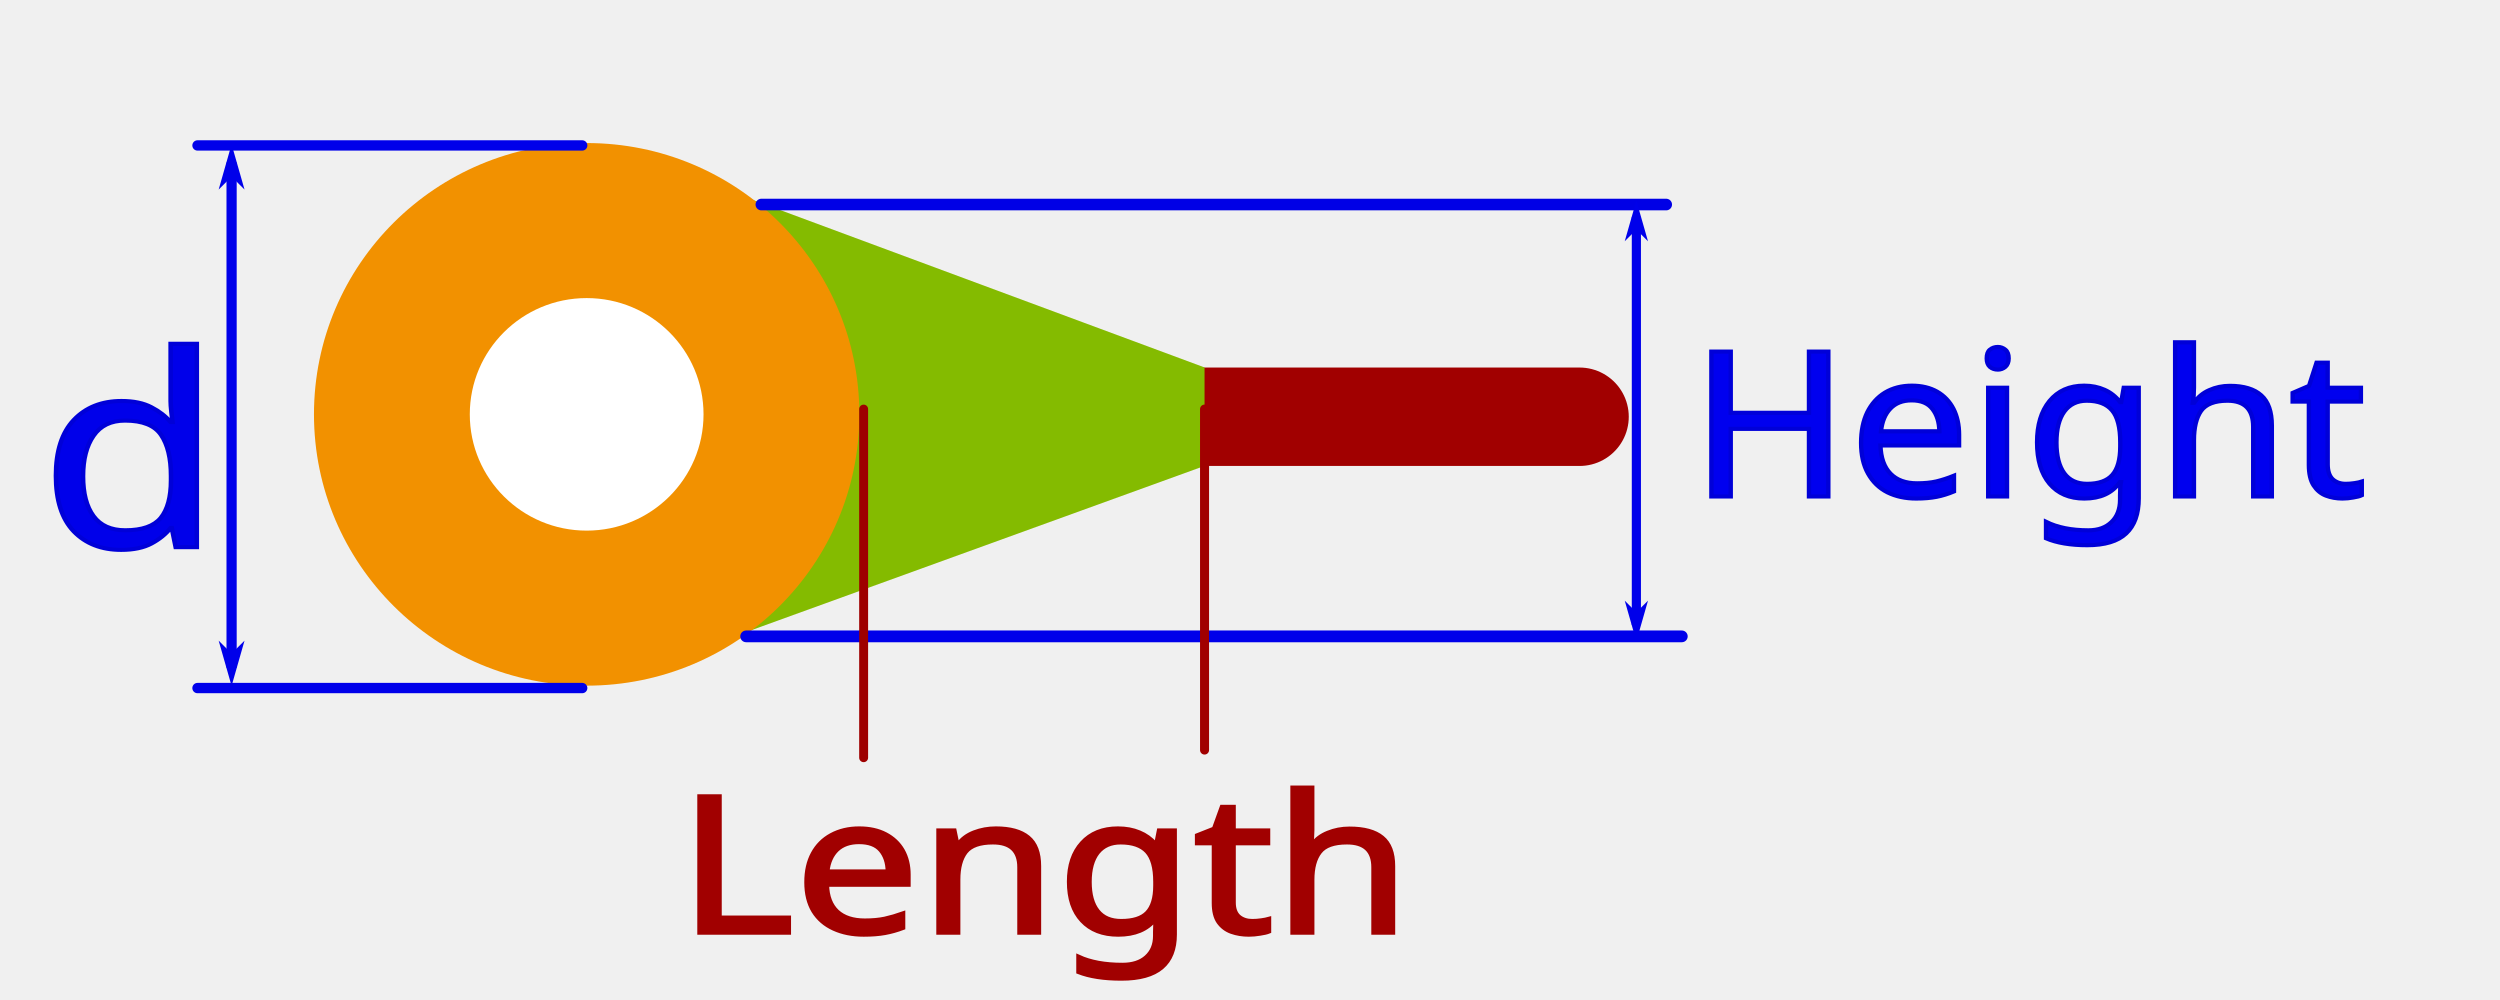
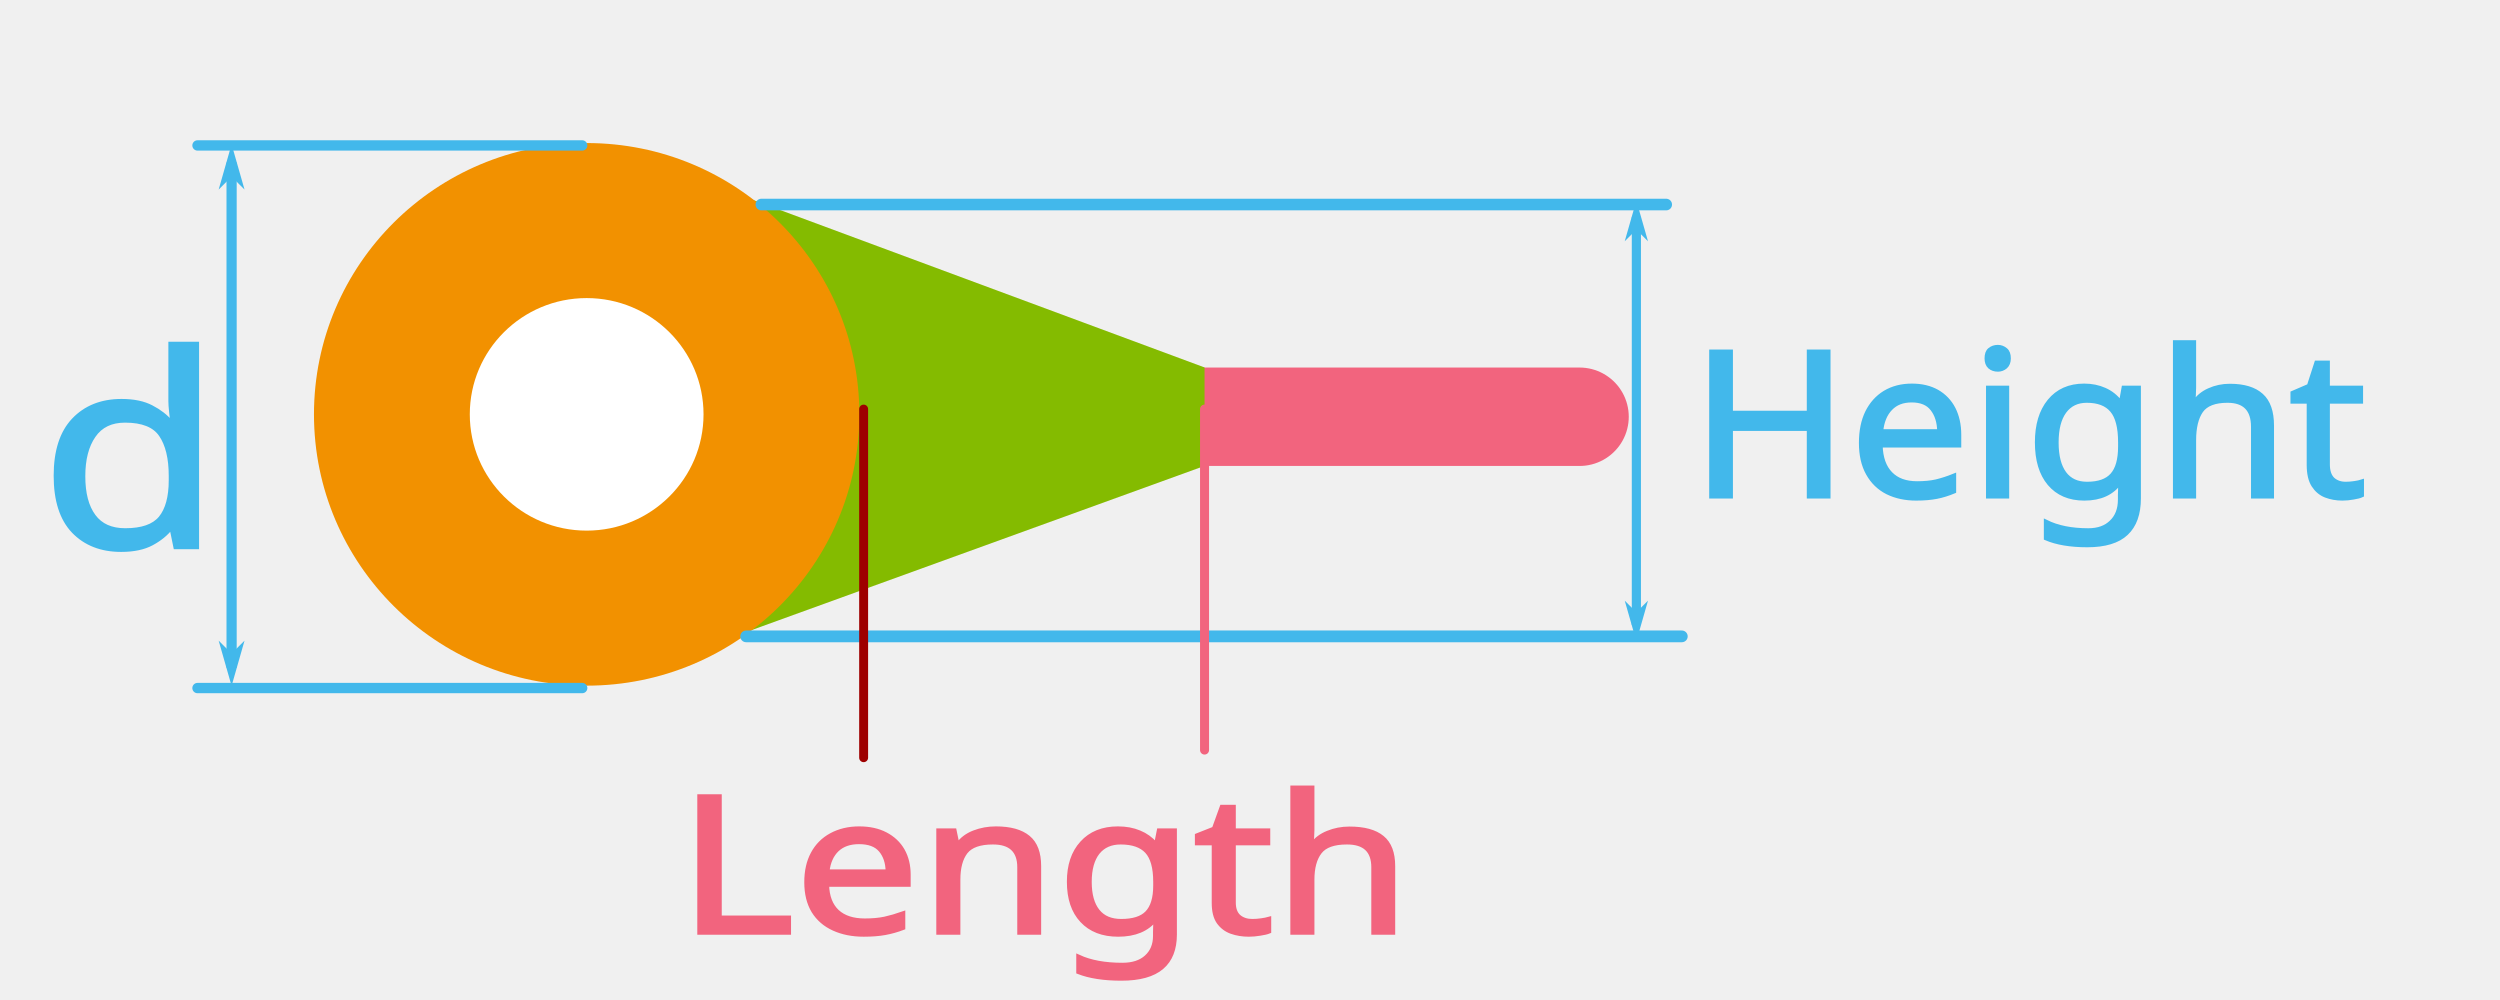
<svg xmlns="http://www.w3.org/2000/svg" id="Слой_1" data-name="Слой 1" viewBox="0 0 220 88" version="1.1" width="220" height="88">
  <defs id="defs115772">
    <marker style="overflow:visible" id="Arrow1Send" refX="0" refY="0" orient="auto">
-       <path transform="matrix(-0.2,0,0,-0.2,-1.2,0)" style="fill:#0000ea;fill-opacity:1;fill-rule:evenodd;stroke:#0000ea;stroke-width:1pt;stroke-opacity:1" d="M 0,0 5,-5 -12.5,0 5,5 Z" id="path863" />
+       <path transform="matrix(-0.2,0,0,-0.2,-1.2,0)" style="fill:#42B8EB;fill-opacity:1;fill-rule:evenodd;stroke:#42B8EB;stroke-width:1pt;stroke-opacity:1" d="M 0,0 5,-5 -12.5,0 5,5 Z" id="path863" />
    </marker>
    <marker style="overflow:visible" id="marker2082" refX="0" refY="0" orient="auto">
      <path transform="scale(-0.6)" d="M 8.719,4.034 -2.207,0.016 8.719,-4.002 c -1.745,2.372 -1.735,5.617 -6e-7,8.035 z" style="fill:#000000;fill-opacity:1;fill-rule:evenodd;stroke:#000000;stroke-width:0.625;stroke-linejoin:round;stroke-opacity:1" id="path2080" />
    </marker>
    <marker style="overflow:visible" id="marker1866" refX="0" refY="0" orient="auto">
      <path transform="scale(0.6)" d="M 8.719,4.034 -2.207,0.016 8.719,-4.002 c -1.745,2.372 -1.735,5.617 -6e-7,8.035 z" style="fill:#000000;fill-opacity:1;fill-rule:evenodd;stroke:#000000;stroke-width:0.625;stroke-linejoin:round;stroke-opacity:1" id="path1864" />
    </marker>
    <marker style="overflow:visible" id="Arrow1Lend" refX="0" refY="0" orient="auto">
      <path transform="matrix(-0.8,0,0,-0.8,-10,0)" style="fill:#000000;fill-opacity:1;fill-rule:evenodd;stroke:#000000;stroke-width:1pt;stroke-opacity:1" d="M 0,0 5,-5 -12.5,0 5,5 Z" id="path851" />
    </marker>
    <marker style="overflow:visible" id="Tail" refX="0" refY="0" orient="auto">
      <g transform="scale(-1.2)" id="g896" style="fill:#000000;fill-opacity:1;stroke:#000000;stroke-opacity:1">
        <path style="fill:#000000;fill-opacity:1;fill-rule:evenodd;stroke:#000000;stroke-width:0.8;stroke-linecap:round;stroke-opacity:1" d="M -3.805,-3.959 0.544,0" id="path884" />
        <path style="fill:#000000;fill-opacity:1;fill-rule:evenodd;stroke:#000000;stroke-width:0.8;stroke-linecap:round;stroke-opacity:1" d="M -1.287,-3.959 3.062,0" id="path886" />
        <path style="fill:#000000;fill-opacity:1;fill-rule:evenodd;stroke:#000000;stroke-width:0.8;stroke-linecap:round;stroke-opacity:1" d="M 1.305,-3.959 5.654,0" id="path888" />
        <path style="fill:#000000;fill-opacity:1;fill-rule:evenodd;stroke:#000000;stroke-width:0.8;stroke-linecap:round;stroke-opacity:1" d="M -3.805,4.178 0.544,0.22" id="path890" />
        <path style="fill:#000000;fill-opacity:1;fill-rule:evenodd;stroke:#000000;stroke-width:0.8;stroke-linecap:round;stroke-opacity:1" d="M -1.287,4.178 3.062,0.22" id="path892" />
        <path style="fill:#000000;fill-opacity:1;fill-rule:evenodd;stroke:#000000;stroke-width:0.8;stroke-linecap:round;stroke-opacity:1" d="M 1.305,4.178 5.654,0.22" id="path894" />
      </g>
    </marker>
    <marker style="overflow:visible" id="Arrow2Mend" refX="0" refY="0" orient="auto">
      <path transform="scale(-0.6)" d="M 8.719,4.034 -2.207,0.016 8.719,-4.002 c -1.745,2.372 -1.735,5.617 -6e-7,8.035 z" style="fill:#000000;fill-opacity:1;fill-rule:evenodd;stroke:#000000;stroke-width:0.625;stroke-linejoin:round;stroke-opacity:1" id="path875" />
    </marker>
    <marker style="overflow:visible" id="Arrow2Sstart" refX="0" refY="0" orient="auto">
      <path transform="matrix(0.3,0,0,0.3,-0.69,0)" d="M 8.719,4.034 -2.207,0.016 8.719,-4.002 c -1.745,2.372 -1.735,5.617 -6e-7,8.035 z" style="fill:#000000;fill-opacity:1;fill-rule:evenodd;stroke:#000000;stroke-width:0.625;stroke-linejoin:round;stroke-opacity:1" id="path878" />
    </marker>
    <marker style="overflow:visible" id="Arrow1Sstart" refX="0" refY="0" orient="auto">
-       <path transform="matrix(0.2,0,0,0.2,1.2,0)" style="fill:#0000ea;fill-opacity:1;fill-rule:evenodd;stroke:#0000ea;stroke-width:1pt;stroke-opacity:1" d="M 0,0 5,-5 -12.5,0 5,5 Z" id="path860" />
+       <path transform="matrix(0.2,0,0,0.2,1.2,0)" style="fill:#42B8EB;fill-opacity:1;fill-rule:evenodd;stroke:#42B8EB;stroke-width:1pt;stroke-opacity:1" d="M 0,0 5,-5 -12.5,0 5,5 Z" id="path860" />
    </marker>
    <marker style="overflow:visible" id="Arrow1Mstart" refX="0" refY="0" orient="auto">
      <path transform="matrix(0.4,0,0,0.4,4,0)" style="fill:#000000;fill-opacity:1;fill-rule:evenodd;stroke:#000000;stroke-width:1pt;stroke-opacity:1" d="M 0,0 5,-5 -12.5,0 5,5 Z" id="path854" />
    </marker>
    <marker style="overflow:visible" id="Arrow1Lstart" refX="0" refY="0" orient="auto">
      <path transform="matrix(0.8,0,0,0.8,10,0)" style="fill:#000000;fill-opacity:1;fill-rule:evenodd;stroke:#000000;stroke-width:1pt;stroke-opacity:1" d="M 0,0 5,-5 -12.5,0 5,5 Z" id="path848" />
    </marker>
    <style id="style115770">.cls-1{fill:#f29100;}.cls-2{fill:#b9b9b9;}</style>
    <marker style="overflow:visible" id="Arrow1Sstart-8" refX="0" refY="0" orient="auto">
-       <path transform="matrix(0.2,0,0,0.2,1.2,0)" style="fill:#0000ea;fill-opacity:1;fill-rule:evenodd;stroke:#0000ea;stroke-width:1pt;stroke-opacity:1" d="M 0,0 5,-5 -12.5,0 5,5 Z" id="path860-9" />
+       <path transform="matrix(0.2,0,0,0.2,1.2,0)" style="fill:#42B8EB;fill-opacity:1;fill-rule:evenodd;stroke:#42B8EB;stroke-width:1pt;stroke-opacity:1" d="M 0,0 5,-5 -12.5,0 5,5 Z" id="path860-9" />
    </marker>
    <marker style="overflow:visible" id="Arrow1Send-0" refX="0" refY="0" orient="auto">
-       <path transform="matrix(-0.2,0,0,-0.2,-1.2,0)" style="fill:#0000ea;fill-opacity:1;fill-rule:evenodd;stroke:#0000ea;stroke-width:1pt;stroke-opacity:1" d="M 0,0 5,-5 -12.5,0 5,5 Z" id="path863-8" />
+       <path transform="matrix(-0.2,0,0,-0.2,-1.2,0)" style="fill:#42B8EB;fill-opacity:1;fill-rule:evenodd;stroke:#42B8EB;stroke-width:1pt;stroke-opacity:1" d="M 0,0 5,-5 -12.5,0 5,5 Z" id="path863-8" />
    </marker>
  </defs>
-   <path style="fill:#a10000;fill-opacity:1;stroke:#a10000;stroke-width:8.662px;stroke-linecap:round;stroke-linejoin:miter;stroke-opacity:1" d="m 95,36.674 h 44" id="path2800" />
+   <path style="fill:#F2647E;fill-opacity:1;stroke:#F2647E;stroke-width:8.662px;stroke-linecap:round;stroke-linejoin:miter;stroke-opacity:1" d="m 95,36.674 h 44" id="path2800" />
  <path style="fill:#84bb00;fill-opacity:1;stroke:#000000;stroke-width:0;stroke-linecap:butt;stroke-linejoin:miter;stroke-miterlimit:4;stroke-dasharray:none;stroke-opacity:1" d="m 66,17.5 40,14.835 V 41 L 66,55.5" id="path15" />
  <g id="g13" transform="matrix(3.428131,0,0,3.410699,10.48863,-4.465497)">
    <circle class="cls-1" cx="12" cy="12" r="7" id="circle115776" />
    <circle class="cls-2" cx="12" cy="12" id="circle115778" style="fill:#ffffff;fill-opacity:1;stroke-width:1" r="3" />
  </g>
-   <path style="fill:#0000cb;fill-opacity:1;stroke:#0000ea;stroke-width:0.91;stroke-linecap:round;stroke-linejoin:miter;stroke-miterlimit:3;stroke-dasharray:none;stroke-opacity:1" d="M 51.233,12.799 H 17.38 v 0" id="path842" />
-   <path style="fill:none;stroke:#0000ea;stroke-width:0.91;stroke-linecap:round;stroke-linejoin:miter;stroke-miterlimit:4;stroke-dasharray:none;stroke-opacity:1" d="M 51.233,60.549 H 17.38" id="path844" />
-   <path style="fill:none;stroke:#0000ea;stroke-width:0.897;stroke-linecap:butt;stroke-linejoin:miter;stroke-miterlimit:4;stroke-dasharray:none;stroke-opacity:1;marker-start:url(#Arrow1Sstart);marker-end:url(#Arrow1Send)" d="M 20.38,14.299 V 58.76" id="path2066" />
-   <text xml:space="preserve" style="font-size:24.788px;line-height:1.25;font-family:sans-serif;letter-spacing:0px;word-spacing:0px;fill:#0000ea;fill-opacity:1;stroke:#0000d8;stroke-width:0.381;stroke-miterlimit:4;stroke-dasharray:none;stroke-opacity:1" x="3.32" y="50.655" id="text2758" transform="scale(1.052052,0.9505234)">
-     <tspan id="tspan2756" x="3.32" y="50.655" style="font-size:24.788px;fill:#0000ea;fill-opacity:1;stroke:#0000d8;stroke-width:0.381;stroke-miterlimit:4;stroke-dasharray:none;stroke-opacity:1">d</tspan>
+   <path style="fill:#0000cb;fill-opacity:1;stroke:#42B8EB;stroke-width:0.91;stroke-linecap:round;stroke-linejoin:miter;stroke-miterlimit:3;stroke-dasharray:none;stroke-opacity:1" d="M 51.233,12.799 H 17.38 v 0" id="path842" />
+   <path style="fill:none;stroke:#42B8EB;stroke-width:0.91;stroke-linecap:round;stroke-linejoin:miter;stroke-miterlimit:4;stroke-dasharray:none;stroke-opacity:1" d="M 51.233,60.549 H 17.38" id="path844" />
+   <path style="fill:none;stroke:#42B8EB;stroke-width:0.897;stroke-linecap:butt;stroke-linejoin:miter;stroke-miterlimit:4;stroke-dasharray:none;stroke-opacity:1;marker-start:url(#Arrow1Sstart);marker-end:url(#Arrow1Send)" d="M 20.38,14.299 V 58.76" id="path2066" />
+   <text xml:space="preserve" style="font-size:24.788px;line-height:1.25;font-family:sans-serif;letter-spacing:0px;word-spacing:0px;fill:#42B8EB;fill-opacity:1;stroke:#42B8EB;stroke-width:0.381;stroke-miterlimit:4;stroke-dasharray:none;stroke-opacity:1" x="3.32" y="50.655" id="text2758" transform="scale(1.052052,0.9505234)">
+     <tspan id="tspan2756" x="3.32" y="50.655" style="font-size:24.788px;fill:#42B8EB;fill-opacity:1;stroke:#42B8EB;stroke-width:0.381;stroke-miterlimit:4;stroke-dasharray:none;stroke-opacity:1">d</tspan>
  </text>
-   <path style="fill:none;stroke:#0000e6;stroke-width:1.024;stroke-linecap:round;stroke-linejoin:miter;stroke-miterlimit:3;stroke-dasharray:none;stroke-opacity:1" d="M 146.626,18 C 120.084,18 93.542,18 67,18" id="path842-2" />
-   <path style="fill:#0000ea;fill-opacity:1;stroke:#0000ea;stroke-width:1.033;stroke-linecap:round;stroke-linejoin:miter;stroke-miterlimit:3;stroke-dasharray:none;stroke-opacity:1" d="M 148,56 H 65.66 v 0" id="path842-2-5" />
-   <text xml:space="preserve" style="font-size:18.339px;line-height:1.25;font-family:sans-serif;letter-spacing:0px;word-spacing:0px;fill:#0000ef;fill-opacity:1;stroke:#0000d8;stroke-width:0.376;stroke-linecap:round;stroke-miterlimit:4;stroke-dasharray:none;stroke-opacity:1" x="144.814" y="44.881" id="text2804" transform="scale(1.027349,0.973379)">
-     <tspan id="tspan2802" x="144.814" y="44.881" style="font-size:18.339px;fill:#0000ef;fill-opacity:1;stroke:#0000d8;stroke-width:0.376;stroke-linecap:round;stroke-miterlimit:4;stroke-dasharray:none;stroke-opacity:1">Height</tspan>
+   <path style="fill:none;stroke:#42B8EB;stroke-width:1.024;stroke-linecap:round;stroke-linejoin:miter;stroke-miterlimit:3;stroke-dasharray:none;stroke-opacity:1" d="M 146.626,18 C 120.084,18 93.542,18 67,18" id="path842-2" />
+   <path style="fill:#42B8EB;fill-opacity:1;stroke:#42B8EB;stroke-width:1.033;stroke-linecap:round;stroke-linejoin:miter;stroke-miterlimit:3;stroke-dasharray:none;stroke-opacity:1" d="M 148,56 H 65.66 v 0" id="path842-2-5" />
+   <text xml:space="preserve" style="font-size:18.339px;line-height:1.25;font-family:sans-serif;letter-spacing:0px;word-spacing:0px;fill:#42B8EB;fill-opacity:1;stroke:#42B8EB;stroke-width:0.376;stroke-linecap:round;stroke-miterlimit:4;stroke-dasharray:none;stroke-opacity:1" x="144.814" y="44.881" id="text2804" transform="scale(1.027349,0.973379)">
+     <tspan id="tspan2802" x="144.814" y="44.881" style="font-size:18.339px;fill:#42B8EB;fill-opacity:1;stroke:#42B8EB;stroke-width:0.376;stroke-linecap:round;stroke-miterlimit:4;stroke-dasharray:none;stroke-opacity:1">Height</tspan>
  </text>
-   <text xml:space="preserve" style="font-size:18.134px;line-height:1.25;font-family:sans-serif;letter-spacing:0px;word-spacing:0px;fill:#a10000;fill-opacity:1;stroke:#a10000;stroke-width:0.372;stroke-miterlimit:4;stroke-dasharray:none;stroke-opacity:1" x="55.345" y="88.485" id="text2808" transform="scale(1.077966,0.9276731)">
-     <tspan id="tspan2806" x="55.345" y="88.485" style="font-size:18.134px;fill:#a10000;fill-opacity:1;stroke:#a10000;stroke-width:0.372;stroke-miterlimit:4;stroke-dasharray:none;stroke-opacity:1">Length</tspan>
+   <text xml:space="preserve" style="font-size:18.134px;line-height:1.25;font-family:sans-serif;letter-spacing:0px;word-spacing:0px;fill:#F2647E;fill-opacity:1;stroke:#F2647E;stroke-width:0.372;stroke-miterlimit:4;stroke-dasharray:none;stroke-opacity:1" x="55.345" y="88.485" id="text2808" transform="scale(1.077966,0.9276731)">
+     <tspan id="tspan2806" x="55.345" y="88.485" style="font-size:18.134px;fill:#F2647E;fill-opacity:1;stroke:#F2647E;stroke-width:0.372;stroke-miterlimit:4;stroke-dasharray:none;stroke-opacity:1">Length</tspan>
  </text>
  <path style="fill:none;stroke:#9e0000;stroke-width:0.786;stroke-linecap:round;stroke-linejoin:miter;stroke-miterlimit:4;stroke-dasharray:none;stroke-opacity:1" d="m 76,36 v 30.678 0" id="path2810" />
-   <path style="fill:none;stroke:#a10000;stroke-width:0.795;stroke-linecap:round;stroke-linejoin:miter;stroke-miterlimit:4;stroke-dasharray:none;stroke-opacity:1" d="M 106,36 V 66.004" id="path2812" />
-   <path style="fill:none;stroke:#0000ea;stroke-width:0.806;stroke-linecap:butt;stroke-linejoin:miter;stroke-miterlimit:4;stroke-dasharray:none;stroke-opacity:1;marker-start:url(#Arrow1Sstart-8);marker-end:url(#Arrow1Send-0)" d="M 144,19.089 V 55" id="path2066-3" />
+   <path style="fill:none;stroke:#F2647E;stroke-width:0.795;stroke-linecap:round;stroke-linejoin:miter;stroke-miterlimit:4;stroke-dasharray:none;stroke-opacity:1" d="M 106,36 V 66.004" id="path2812" />
+   <path style="fill:none;stroke:#42B8EB;stroke-width:0.806;stroke-linecap:butt;stroke-linejoin:miter;stroke-miterlimit:4;stroke-dasharray:none;stroke-opacity:1;marker-start:url(#Arrow1Sstart-8);marker-end:url(#Arrow1Send-0)" d="M 144,19.089 V 55" id="path2066-3" />
</svg>
